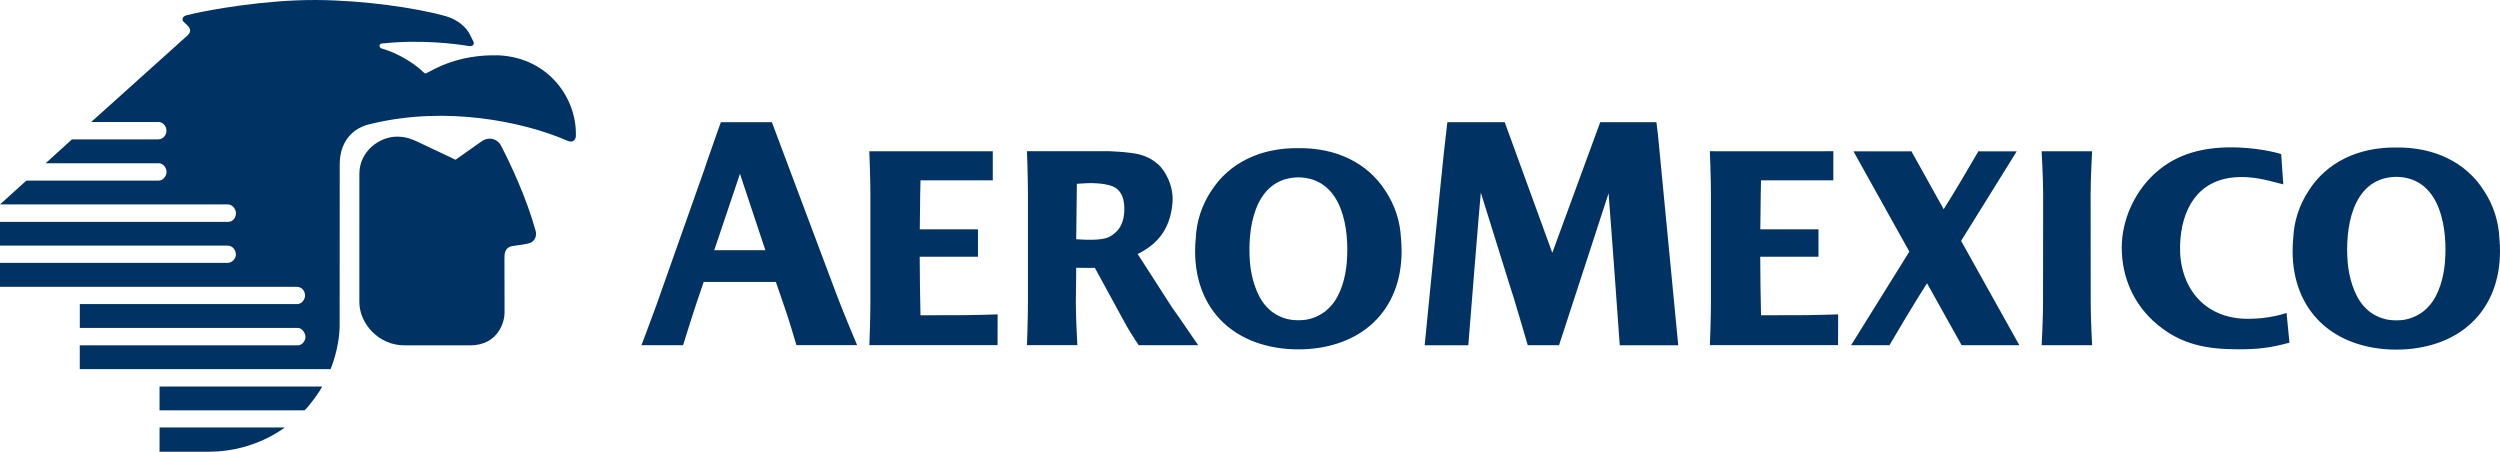
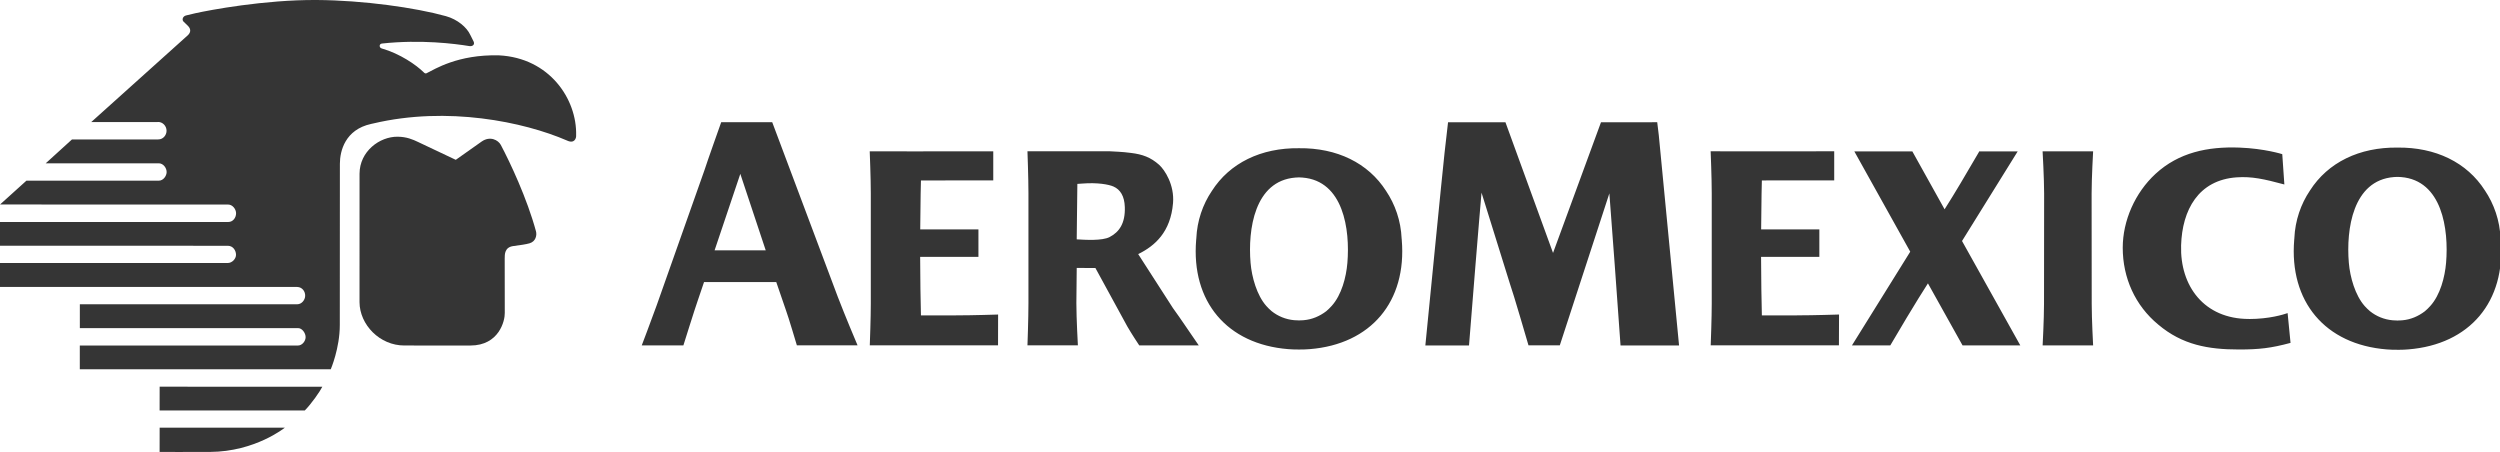
- <svg xmlns="http://www.w3.org/2000/svg" width="195.451" height="35.319" viewBox="0 0 195.451 35.319" overflow="visible">
-   <g clip-rule="evenodd" fill="#003263" fill-rule="evenodd">
-     <path d="M31.078 10.683c.703.007 1.185.22 1.576.405.814.385 1.767.829 2.961 1.402 0 .006 1.93-1.367 2.032-1.436.654-.449 1.286-.109 1.49.276.72 1.356 2.046 4.171 2.746 6.746.083.31-.016.792-.5.936-.278.082-.757.15-1.26.214-.698.088-.684.65-.684.992 0 .421.006 3.267.006 4.238.017.597-.44 2.546-2.694 2.544l-5.14-.002c-1.943.01-3.507-1.633-3.516-3.382-.002-1.15-.001-9.153.002-10.05.008-1.734 1.563-2.9 2.98-2.883z" />
-     <path d="M22.948 27H6.236v1.857h19.61s.707-1.644.707-3.457l.007-12.603c0-.993.405-2.67 2.445-3.115l.172-.037c5.79-1.368 11.756-.122 15.117 1.33.608.292.747-.192.727-.396.073-2.833-2.08-6.06-6.041-6.255-3.216-.075-5 1.082-5.656 1.403-.05.024-.132.012-.205-.069-.593-.587-1.86-1.462-3.284-1.87-.212-.047-.233-.36.014-.386 3.043-.328 5.708.017 6.82.199.256.041.446-.108.345-.345-.076-.178-.141-.263-.27-.54-.27-.581-.988-1.2-1.9-1.454C32.453.597 28.377.022 24.746.001c-4.087-.025-8.394.792-9.482 1.034-.261.058-.628.15-.692.164-.298.059-.368.34-.24.481.082.09.306.278.413.41.136.17.198.408-.06.658L7.13 9.538h5.17l.06-.006c.336-.007.653.298.655.685.002.349-.277.677-.63.677l-.045.003H5.624L3.57 12.764h8.794l.048-.003c.346.002.614.362.61.686-.004.301-.258.67-.61.67l-.053.002H2.063l-2.06 1.86h17.762l.057.003c.35 0 .62.36.625.672.005.365-.252.695-.61.692H0v1.853h17.748l.054.006c.407 0 .642.369.641.708-.001.308-.298.639-.65.639H0v1.872h23.227c.385.01.632.341.62.701-.009.314-.27.651-.62.651l-.047-.002H6.24v1.866h17.058c.315 0 .585.39.585.704 0 .313-.276.655-.59.655h-.345zm-10.473 6.418l-.003 1.897s2.512.009 3.943 0c3.53-.02 5.845-1.897 5.845-1.897h-9.785zm0-3.2l-.003 1.86h11.343c.524-.528 1.199-1.5 1.374-1.858l-12.714-.002zM195.413 18.73c-.002-.037-.008-.068-.01-.101a7.308 7.308 0 0 0-1.22-3.74c-1.405-2.205-3.871-3.393-6.838-3.357-2.967-.036-5.434 1.152-6.84 3.357a7.302 7.302 0 0 0-1.219 3.74c-.003.033-.008.064-.01.1-.404 4.84 2.415 8.187 7.223 8.573.288.023.57.033.846.029a8.59 8.59 0 0 0 .843-.03c4.81-.385 7.63-3.733 7.225-8.572zm-7.697 6.3c-.127.01-.252.014-.371.017a5.798 5.798 0 0 1-.372-.017 3.292 3.292 0 0 1-1.77-.706 4.065 4.065 0 0 1-.425-.413c-.738-.835-1.14-2.255-1.234-3.379-.219-2.616.308-6.438 3.521-6.695a4.04 4.04 0 0 1 .242-.012h.076c.08.001.16.005.242.012 3.213.257 3.737 4.08 3.52 6.695-.095 1.125-.454 2.517-1.235 3.38-.139.155-.28.293-.423.412-.51.39-1.111.653-1.77.706zm-24.271-9.902c0-1.198.118-3.302.118-3.302h-3.948s.119 2.104.119 3.302l-.009 8.624c0 1.196-.108 3.238-.108 3.238h3.946s-.11-2.042-.11-3.238l-.008-8.624zm-23.025 9.516c-.824 0-1.907 0-2.742.002a212.015 212.015 0 0 1-.06-4.332l-.003-.207h.002v-.036h4.553v-2.144h-4.548c.013-2.31.056-3.826.056-3.826l5.653-.005v-2.273c-3.95.014-9.655 0-9.655 0s.085 2.093.085 3.29v8.608c0 1.095-.07 2.954-.081 3.264h10.02l.009-2.406s-1.974.065-3.29.065zm-65.714 0c-.823 0-1.907 0-2.741.002a212.191 212.191 0 0 1-.06-4.332l-.003-.205h.003v-.038h4.552v-2.144h-4.548c.013-2.308.056-3.826.056-3.826l5.651-.004v-2.273c-3.949.013-9.654 0-9.654 0s.085 2.092.085 3.289v8.608c0 1.095-.068 2.956-.08 3.264h10.022l.006-2.406s-1.972.065-3.289.065zm78.614-5.812l4.35-7.003h-3.013l-.024.064c-.913 1.578-2.048 3.484-2.5 4.181l-.175.283-2.521-4.528h-4.533l4.37 7.84-4.554 7.32h2.997c1.943-3.318 2.94-4.845 2.94-4.845l2.704 4.846h4.513l-4.554-8.158zm22.42 6.093c-3.507 0-5.397-2.578-5.301-5.752.082-2.764 1.348-5.115 4.358-5.317 1.153-.077 2.094.123 3.712.558l-.165-2.37s-1.37-.437-3.335-.512c-2.498-.095-4.759.387-6.565 2.048-1.604 1.477-2.565 3.66-2.565 5.778 0 2.347.964 4.51 2.777 6.005 1.882 1.587 3.903 1.945 6.302 1.945 1.577 0 2.504-.105 4.033-.517l-.228-2.327c-.326.111-1.431.461-3.024.461zM125.106 9.554l4.394-.002.122 1.012c.981 10.13 1.584 16.43 1.584 16.43h-4.573l-.453-6.277-.42-5.606-3.873 11.875c-1.024.004-2.447 0-2.447 0s-1.228-4.22-1.45-4.81l-2.22-7.121s-.342 3.965-.473 5.662c-.267 3.4-.504 6.277-.504 6.277h-3.412s1.396-14.181 1.5-15.045c.105-.89.274-2.396.274-2.396h4.484l3.72 10.213 3.747-10.212zm-15.566 9.194l-.011-.1a7.26 7.26 0 0 0-1.214-3.723c-1.4-2.194-3.854-3.379-6.808-3.342-2.954-.037-5.41 1.148-6.81 3.342a7.271 7.271 0 0 0-1.214 3.723c-.002.035-.007.066-.01.1-.402 4.818 2.406 8.152 7.194 8.535.284.023.565.031.84.03.275.001.554-.007.84-.03 4.786-.383 7.594-3.717 7.192-8.535zm-7.662 6.274a6 6 0 0 1-.37.016 4.724 4.724 0 0 1-.371-.016 3.293 3.293 0 0 1-1.762-.702 4.098 4.098 0 0 1-.423-.412c-.735-.83-1.135-2.245-1.228-3.365-.218-2.603.305-6.41 3.504-6.665.083-.006.162-.01.242-.012h.075c.078.002.159.006.24.012 3.2.256 3.722 4.062 3.505 6.665-.093 1.12-.451 2.506-1.228 3.365-.14.154-.28.29-.423.412-.507.387-1.106.649-1.761.702zm-34.866 1.963c-.132-.312-.947-2.234-1.544-3.787L60.345 9.552h-3.988s-1.138 3.197-1.301 3.727l-3.741 10.58c-.489 1.353-1.167 3.13-1.167 3.13h3.254s.922-2.944 1.112-3.473l.5-1.472h5.645l.769 2.24c.161.421.83 2.668.84 2.701h4.744zM55.84 19.561l1.9-5.645.11-.33 1.986 5.974H55.84zm37.835 7.429c-.943-1.355-1.29-1.914-2.013-2.909l-2.72-4.225c1.308-.641 2.536-1.726 2.723-3.989.116-1.416-.642-2.592-1.093-2.993-.653-.58-1.293-.815-2.198-.924-.722-.096-1.247-.102-1.683-.13h-6.403s.077 2.097.077 3.294v8.576c0 1.197-.077 3.295-.077 3.295h3.94s-.118-2.098-.118-3.295l.028-2.752 1.46.005 2.493 4.566c.337.582.817 1.309.932 1.48h4.652zm-6.963-8.467c-.59.307-1.916.22-2.574.181l.051-4.333.37-.025c1.206-.097 2.088.069 2.45.23.54.238.86.75.888 1.603.044 1.278-.442 1.959-1.185 2.344z" />
-   </g>
+ <svg xmlns="http://www.w3.org/2000/svg" version="1.1" width="177" height="32" viewBox="0 0 177 32">
+   <path fill="#353535" d="M28.158 9.679c0.637 0.006 1.074 0.199 1.428 0.367 0.738 0.349 1.601 0.751 2.683 1.27 0 0.005 1.749-1.239 1.841-1.301 0.593-0.407 1.165-0.099 1.35 0.25 0.652 1.229 1.854 3.779 2.488 6.112 0.075 0.281-0.014 0.718-0.453 0.848-0.252 0.074-0.686 0.136-1.142 0.194-0.632 0.080-0.62 0.589-0.62 0.899 0 0.381 0.005 2.96 0.005 3.84 0.015 0.541-0.399 2.307-2.441 2.305l-4.657-0.002c-1.76 0.009-3.177-1.48-3.186-3.064-0.002-1.042-0.001-8.293 0.002-9.106 0.007-1.571 1.416-2.627 2.7-2.612z" />
+   <path fill="#353535" d="M20.792 24.463h-15.142v1.683h17.767s0.641-1.489 0.641-3.132l0.006-11.419c0-0.9 0.367-2.419 2.215-2.822l0.156-0.034c5.246-1.239 10.651-0.111 13.696 1.205 0.551 0.265 0.677-0.174 0.659-0.359 0.066-2.567-1.885-5.491-5.473-5.667-2.914-0.068-4.53 0.98-5.125 1.271-0.045 0.022-0.12 0.011-0.186-0.063-0.537-0.532-1.685-1.325-2.975-1.694-0.192-0.043-0.211-0.326 0.013-0.35 2.757-0.297 5.172 0.015 6.179 0.18 0.232 0.037 0.404-0.098 0.313-0.313-0.069-0.161-0.128-0.238-0.245-0.489-0.245-0.526-0.895-1.087-1.721-1.317-2.166-0.603-5.859-1.123-9.149-1.143-3.703-0.023-7.605 0.718-8.591 0.937-0.236 0.053-0.569 0.136-0.627 0.149-0.27 0.053-0.333 0.308-0.217 0.436 0.074 0.082 0.277 0.252 0.374 0.371 0.123 0.154 0.179 0.37-0.054 0.596l-6.845 6.152h4.684l0.054-0.005c0.304-0.006 0.592 0.27 0.593 0.621 0.002 0.316-0.251 0.613-0.571 0.613l-0.041 0.003h-6.085l-1.861 1.692 8.011-0.003c0.313 0.002 0.556 0.328 0.553 0.622-0.004 0.273-0.234 0.607-0.553 0.607l-0.048 0.002h-9.328l-1.866 1.685 16.145 0.003c0.317 0 0.562 0.326 0.566 0.609 0.005 0.331-0.228 0.63-0.553 0.627h-16.161v1.679l16.129 0.005c0.369 0 0.582 0.334 0.581 0.641-0.001 0.279-0.27 0.579-0.589 0.579h-16.121v1.696h21.044c0.349 0.009 0.573 0.309 0.562 0.635-0.008 0.285-0.245 0.59-0.562 0.59l-0.043-0.002h-15.348v1.691h15.455c0.285 0 0.53 0.353 0.53 0.638s-0.25 0.593-0.535 0.593h-0.313zM11.303 30.278l-0.003 1.719s2.276 0.008 3.572 0c3.198-0.018 5.296-1.719 5.296-1.719h-8.865zM11.303 27.378l-0.003 1.685h10.277c0.475-0.478 1.086-1.359 1.245-1.683l-11.519-0.002zM177.050 16.97c-0.002-0.034-0.007-0.062-0.009-0.091-0.056-1.269-0.461-2.434-1.12-3.412l0.015 0.024c-1.273-1.998-3.507-3.074-6.195-3.042-2.688-0.033-4.923 1.044-6.197 3.042-0.644 0.955-1.049 2.119-1.104 3.375l-0 0.014c-0.003 0.030-0.007 0.058-0.009 0.091-0.366 4.385 2.188 7.418 6.544 7.767 0.261 0.021 0.516 0.030 0.767 0.026 0.031 0 0.068 0.001 0.105 0.001 0.232 0 0.461-0.010 0.688-0.030l-0.029 0.002c4.358-0.349 6.913-3.382 6.546-7.766zM170.076 22.678c-0.115 0.009-0.228 0.013-0.336 0.015-0.122-0.002-0.239-0.007-0.356-0.017l0.019 0.001c-0.613-0.054-1.164-0.287-1.609-0.644l0.006 0.005c-0.139-0.117-0.265-0.24-0.382-0.371l-0.003-0.004c-0.669-0.757-1.033-2.043-1.118-3.061-0.198-2.37 0.279-5.833 3.19-6.066 0.062-0.005 0.139-0.009 0.215-0.011l0.004-0h0.069c0.072 0.001 0.145 0.005 0.219 0.011 2.911 0.233 3.386 3.697 3.189 6.066-0.086 1.019-0.411 2.28-1.119 3.062-0.126 0.14-0.254 0.265-0.383 0.373-0.462 0.353-1.007 0.592-1.604 0.64zM148.086 13.706c0-1.085 0.107-2.992 0.107-2.992h-3.577s0.108 1.906 0.108 2.992l-0.008 7.814c0 1.084-0.098 2.934-0.098 2.934h3.575s-0.1-1.85-0.1-2.934l-0.007-7.814zM127.224 22.328c-0.747 0-1.728 0-2.484 0.002-0.029-1.133-0.049-2.508-0.054-3.887l-0-0.038-0.003-0.188h0.002v-0.033h4.125v-1.943h-4.121c0.012-2.093 0.051-3.466 0.051-3.466l5.122-0.005v-2.059c-3.579 0.013-8.748 0-8.748 0s0.077 1.896 0.077 2.981v7.799c0 0.992-0.063 2.676-0.073 2.957h9.078l0.008-2.18s-1.788 0.059-2.981 0.059zM67.686 22.328c-0.746 0-1.728 0-2.483 0.002-0.029-1.133-0.049-2.508-0.054-3.887l-0-0.038-0.003-0.186h0.003v-0.034h4.124v-1.943h-4.121c0.012-2.091 0.051-3.466 0.051-3.466l5.12-0.004v-2.059c-3.578 0.012-8.747 0-8.747 0s0.077 1.895 0.077 2.98v7.799c0 0.992-0.062 2.678-0.072 2.957h9.080l0.005-2.18s-1.787 0.059-2.98 0.059zM138.912 17.062l3.941-6.345h-2.73l-0.022 0.058c-0.827 1.43-1.856 3.157-2.265 3.788l-0.159 0.256-2.284-4.102h-4.107l3.959 7.103-4.126 6.632h2.715c1.76-3.006 2.664-4.39 2.664-4.39l2.45 4.391h4.089l-4.126-7.391zM159.225 22.583c-3.177 0-4.89-2.336-4.803-5.211 0.074-2.504 1.221-4.634 3.948-4.817 1.045-0.070 1.897 0.111 3.363 0.506l-0.149-2.147s-1.241-0.396-3.022-0.464c-2.263-0.086-4.312 0.351-5.948 1.856-1.453 1.338-2.324 3.316-2.324 5.235 0 2.126 0.873 4.086 2.516 5.441 1.705 1.438 3.536 1.762 5.71 1.762 1.429 0 2.269-0.095 3.654-0.468l-0.207-2.108c-0.295 0.101-1.297 0.418-2.74 0.418zM113.35 8.656l3.981-0.002 0.111 0.917c0.889 9.178 1.435 14.886 1.435 14.886h-4.143l-0.41-5.687-0.381-5.079-3.509 10.759c-0.928 0.004-2.217 0-2.217 0s-1.113-3.823-1.314-4.358l-2.011-6.452s-0.31 3.592-0.429 5.13c-0.242 3.081-0.457 5.687-0.457 5.687h-3.091s1.265-12.848 1.359-13.631c0.095-0.806 0.248-2.171 0.248-2.171h4.063l3.37 9.253 3.395-9.252zM99.246 16.986l-0.010-0.091c-0.055-1.263-0.458-2.423-1.115-3.396l0.015 0.023c-1.268-1.988-3.492-3.061-6.168-3.028-2.676-0.034-4.902 1.040-6.17 3.028-0.642 0.951-1.045 2.11-1.099 3.359l-0.001 0.014c-0.002 0.032-0.006 0.060-0.009 0.091-0.364 4.365 2.18 7.386 6.518 7.733 0.257 0.021 0.512 0.028 0.761 0.027 0.249 0.001 0.502-0.006 0.761-0.027 4.336-0.347 6.88-3.368 6.516-7.733zM92.304 22.671c-0.097 0.008-0.214 0.013-0.332 0.014l-0.004 0c-0.119-0-0.236-0.006-0.352-0.016l0.016 0.001c-0.61-0.055-1.158-0.286-1.602-0.641l0.006 0.005c-0.139-0.117-0.264-0.239-0.38-0.37l-0.003-0.004c-0.666-0.752-1.028-2.034-1.113-3.049-0.198-2.358 0.276-5.808 3.175-6.039 0.075-0.005 0.147-0.009 0.219-0.011h0.068c0.071 0.002 0.144 0.005 0.217 0.011 2.899 0.232 3.372 3.68 3.176 6.039-0.084 1.015-0.409 2.27-1.113 3.049-0.127 0.14-0.254 0.263-0.383 0.373-0.459 0.351-1.002 0.588-1.596 0.636zM60.715 24.449c-0.12-0.283-0.858-2.024-1.399-3.431l-4.642-12.364h-3.613s-1.031 2.897-1.179 3.377l-3.389 9.586c-0.443 1.226-1.057 2.836-1.057 2.836h2.948s0.835-2.667 1.008-3.147l0.453-1.334h5.115l0.697 2.029c0.146 0.381 0.752 2.417 0.761 2.447h4.298zM50.593 17.723l1.721-5.115 0.1-0.299 1.799 5.413h-3.62zM84.872 24.454c-0.854-1.228-1.169-1.734-1.824-2.636l-2.464-3.828c1.185-0.581 2.298-1.564 2.467-3.614 0.105-1.283-0.582-2.348-0.99-2.712-0.592-0.525-1.171-0.738-1.991-0.837-0.654-0.087-1.13-0.092-1.525-0.118h-5.801s0.070 1.9 0.070 2.984v7.77c0 1.084-0.070 2.985-0.070 2.985h3.57s-0.107-1.901-0.107-2.985l0.025-2.493 1.323 0.005 2.259 4.137c0.305 0.527 0.74 1.186 0.844 1.341h4.215zM78.563 16.782c-0.535 0.278-1.736 0.199-2.332 0.164l0.046-3.926 0.335-0.023c1.093-0.088 1.892 0.063 2.22 0.208 0.489 0.216 0.779 0.68 0.805 1.452 0.040 1.158-0.4 1.775-1.074 2.124z" />
</svg>
